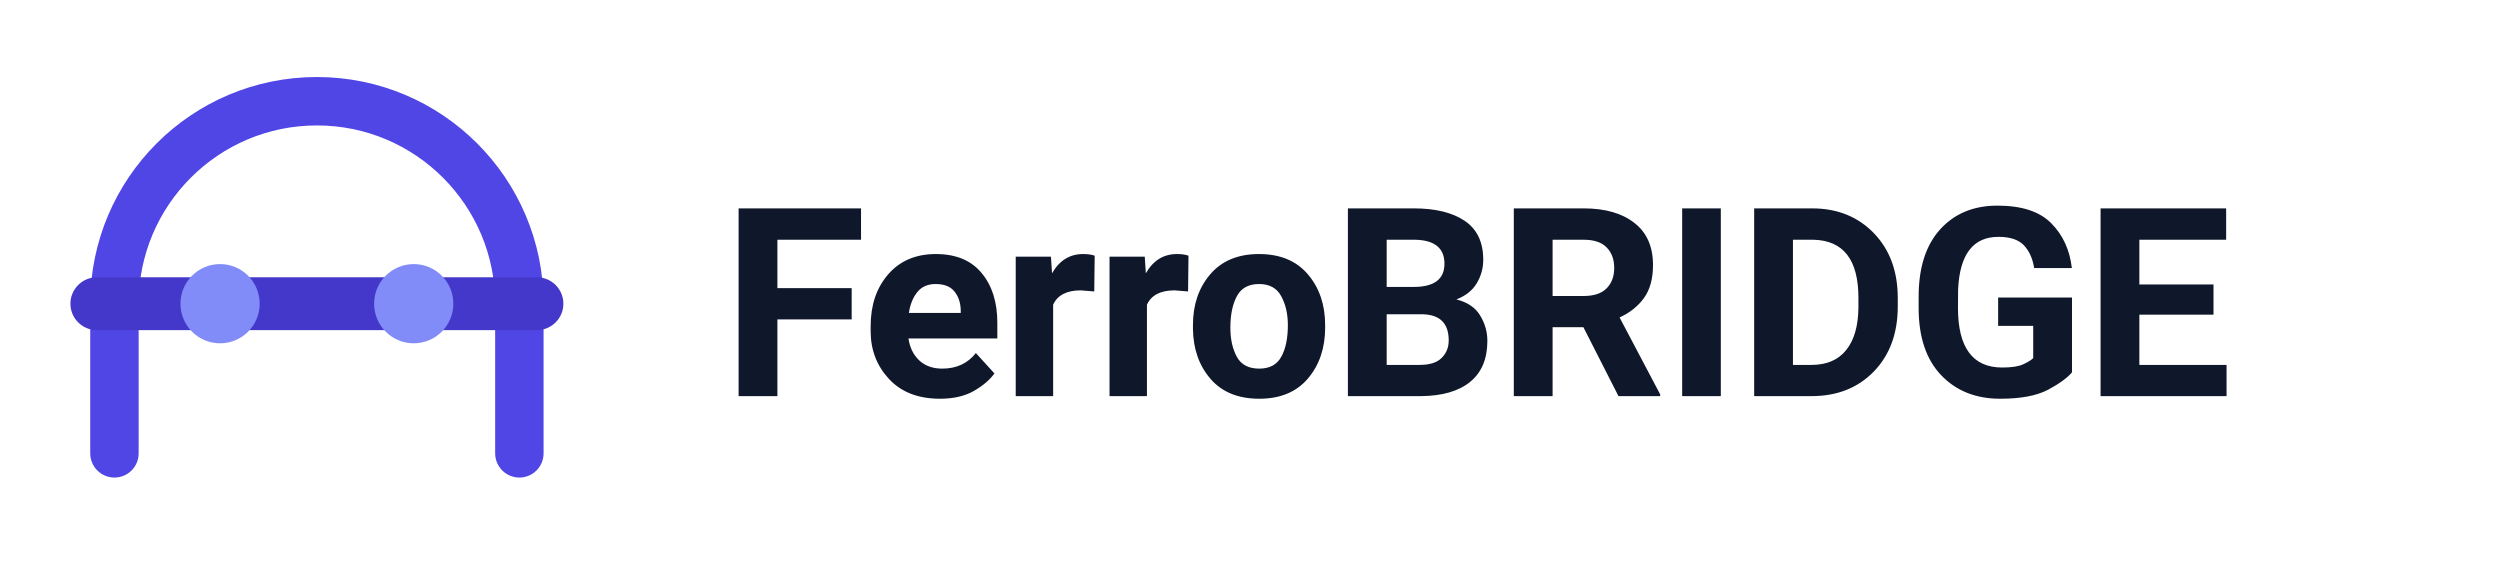
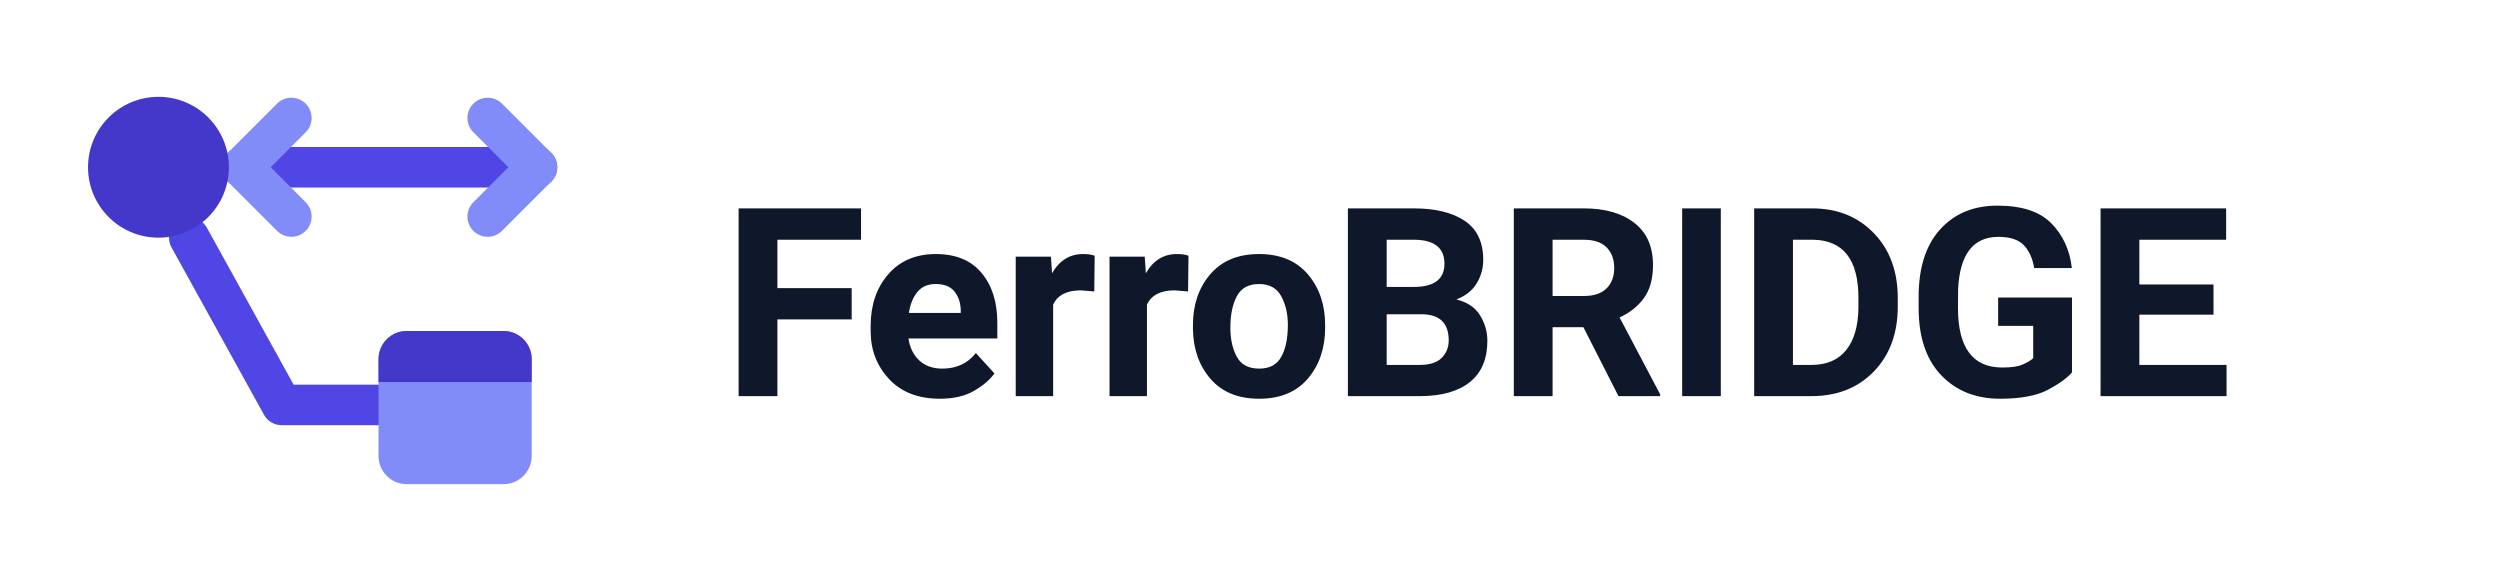
<svg xmlns="http://www.w3.org/2000/svg" width="284" height="64" viewBox="0 0 284 64" role="img" aria-label="FerroBRIDGE">
  <g transform="translate(4,0)">
-     <path d="M9 51.5 V34.5 A23 23 0 0 1 55 34.5 V51.5" fill="none" stroke="#4F46E5" stroke-width="5.5" stroke-linecap="round" />
-     <rect x="4" y="31.5" width="56" height="6" rx="3" fill="#4338CA" />
-     <circle cx="21" cy="34.5" r="4.5" fill="#818CF8" />
-     <circle cx="43" cy="34.5" r="4.5" fill="#818CF8" />
+     <path d="M23.5 19 H57" fill="none" stroke="#4F46E5" stroke-width="4.6" stroke-linecap="round" />
+     <path d="M17.5 27 L28 46 H41" fill="none" stroke="#4F46E5" stroke-width="4.6" stroke-linecap="round" stroke-linejoin="round" />
+     <path d="M29.1 13.4 L23.5 19 L29.1 24.6" fill="none" stroke="#818CF8" stroke-width="4.6" stroke-linecap="round" stroke-linejoin="round" />
+     <path d="M51.4 13.4 L57 19 L51.4 24.6" fill="none" stroke="#818CF8" stroke-width="4.6" stroke-linecap="round" stroke-linejoin="round" />
+     <circle cx="14" cy="19" r="8" fill="#4338CA" />
+     <rect x="39" y="37.6" width="17.4" height="17.4" rx="3.2" fill="#818CF8" />
+     <path d="M39 43.4 V40.8 a3.2 3.2 0 0 1 3.2 -3.2 h11 a3.2 3.2 0 0 1 3.2 3.2 v2.6 Z" fill="#4338CA" />
  </g>
  <text x="82" y="45" font-family="'Bricolage Grotesque',system-ui,-apple-system,'Segoe UI',Roboto,Helvetica,Arial,sans-serif" font-size="30" font-weight="700" letter-spacing="-0.3" fill="#0F172A">FerroBRIDGE</text>
</svg>
